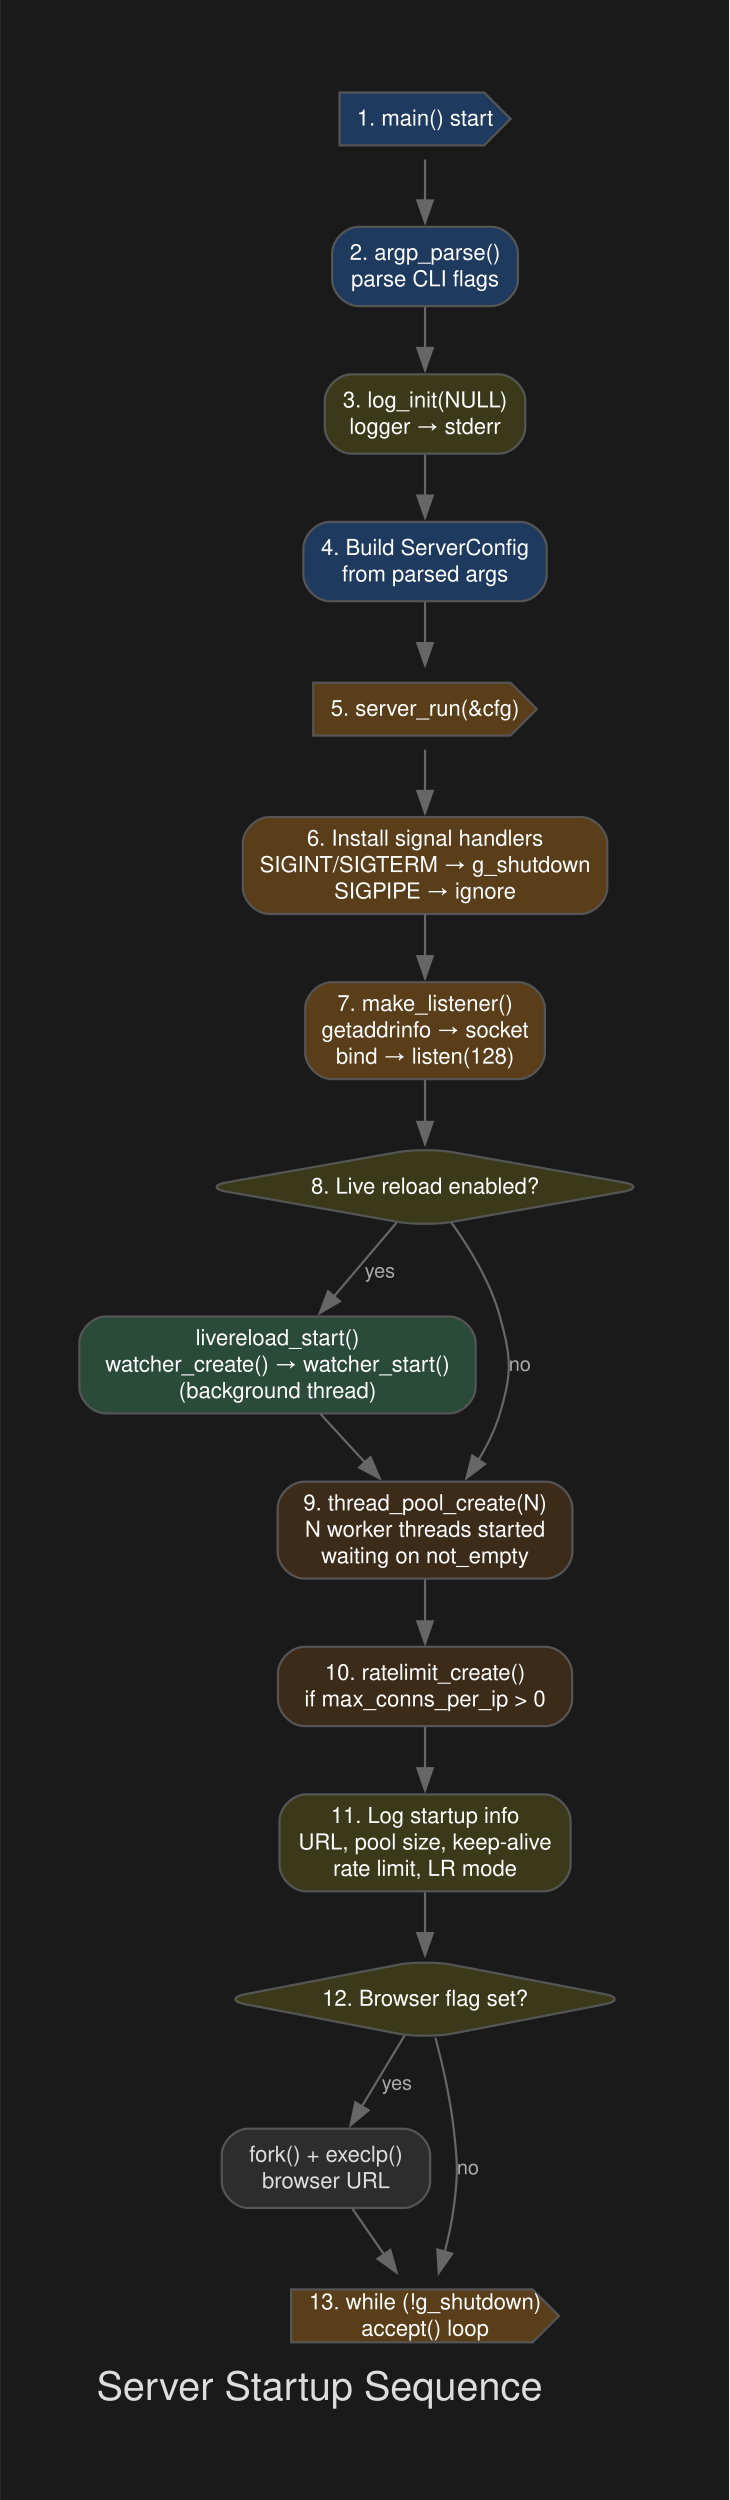
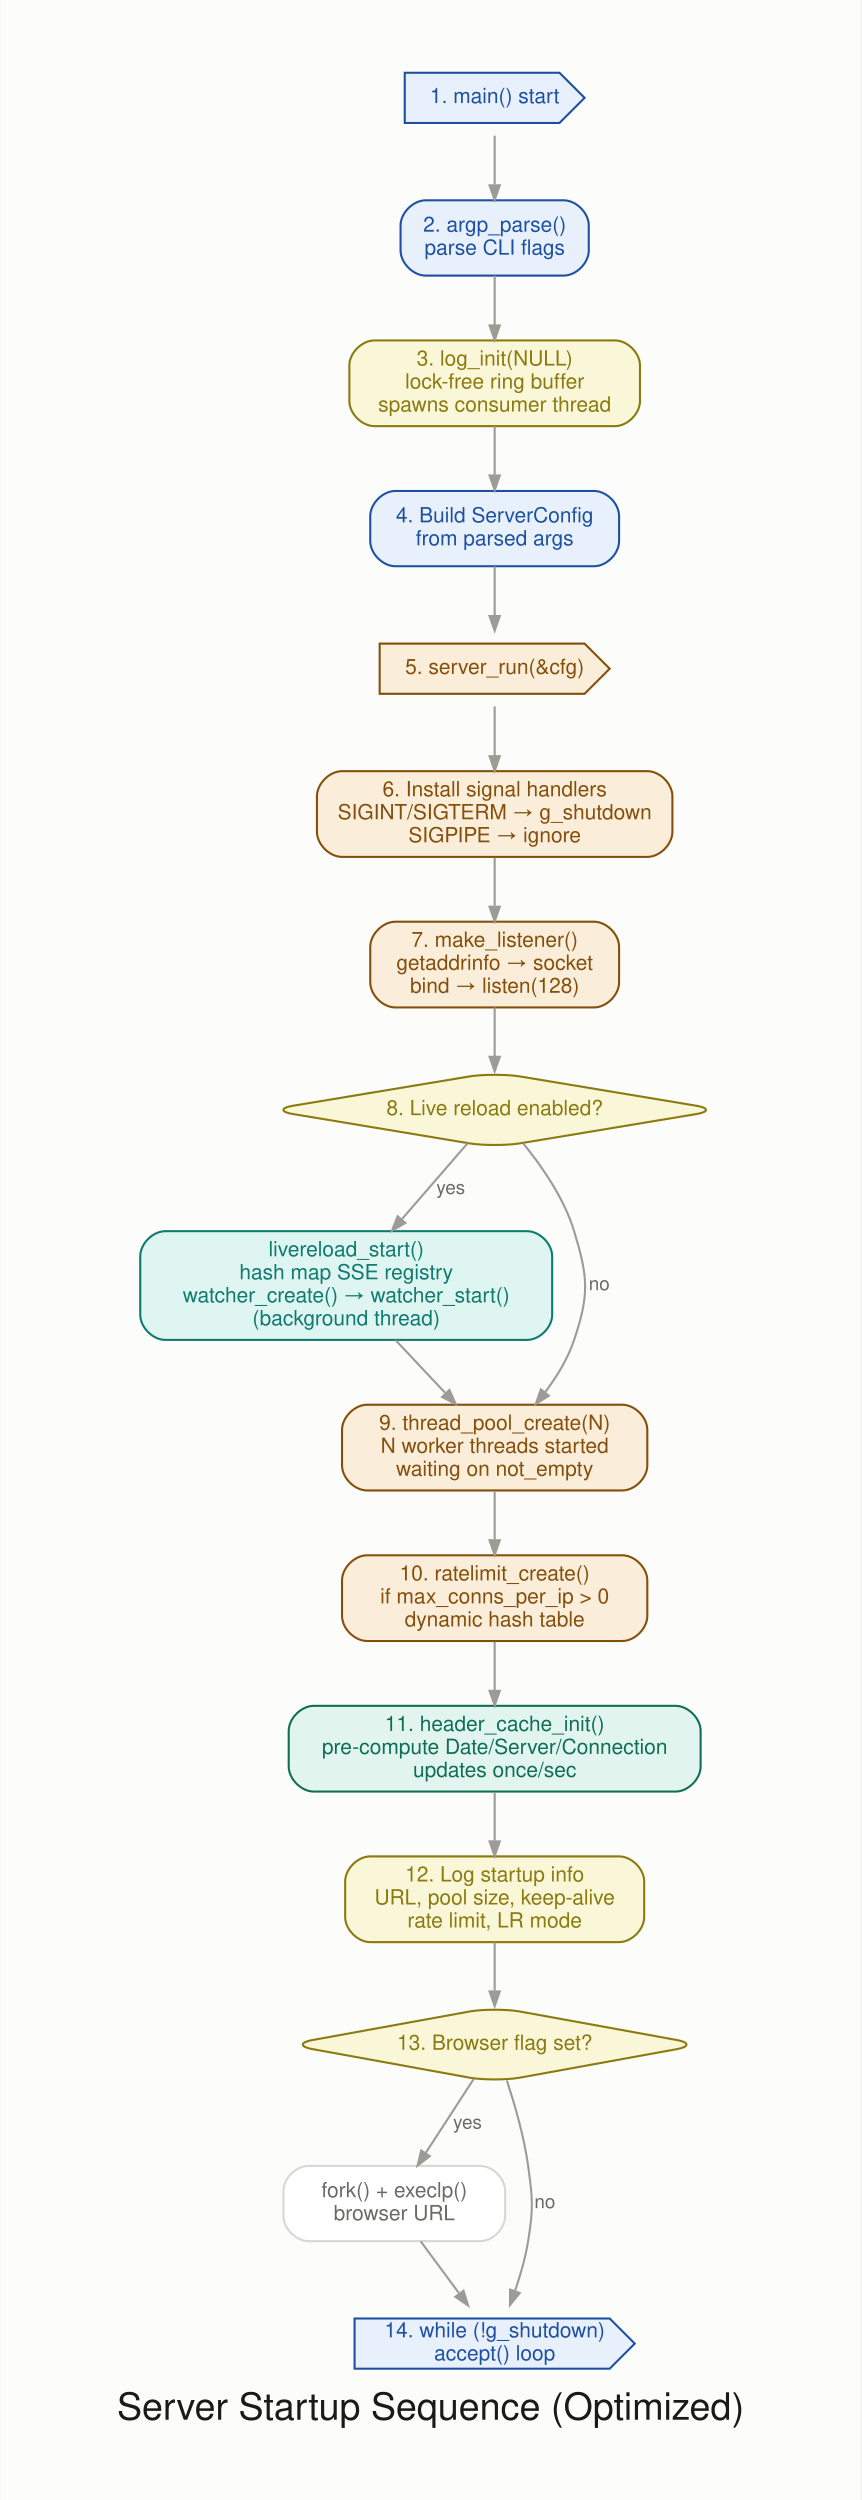
- <svg xmlns="http://www.w3.org/2000/svg" width="331pt" height="1135pt" viewBox="0.00 0.00 330.99 1135.20">
-   <g id="graph0" class="graph" transform="scale(1 1) rotate(0) translate(36 1099.2)">
-     <polygon fill="#1a1a1a" stroke="none" points="-36,36 -36,-1099.2 294.99,-1099.2 294.99,36 -36,36" />
-     <text text-anchor="middle" x="109.06" y="-9.4" font-family="Helvetica,sans-Serif" font-size="18.00" fill="#dddddd">Server Startup Sequence</text>
+ <svg xmlns="http://www.w3.org/2000/svg" width="412pt" height="1196pt" viewBox="0.00 0.00 411.60 1195.60">
+   <g id="graph0" class="graph" transform="scale(1 1) rotate(0) translate(28.8 1166.8)">
+     <polygon fill="#fcfcfb" stroke="transparent" points="-28.8,28.8 -28.8,-1166.8 382.8,-1166.8 382.8,28.8 -28.8,28.8" />
+     <text text-anchor="middle" x="177" y="-9.6" font-family="Helvetica,sans-Serif" font-size="18.00" fill="#1a1a1a">Server Startup Sequence (Optimized)</text>
    <g id="node1" class="node">
-       <polygon fill="#1e3a5f" stroke="#555555" points="183.81,-1057.2 118.13,-1057.2 118.13,-1033.2 183.81,-1033.2 195.81,-1045.2 183.81,-1057.2" />
-       <text text-anchor="middle" x="156.97" y="-1042.2" font-family="Helvetica,sans-Serif" font-size="10.00" fill="#ffffff">1. main() start</text>
+       <polygon fill="#e8f0fc" stroke="#1e50a2" points="238.64,-1132 164.64,-1132 164.64,-1108 238.64,-1108 250.64,-1120 238.64,-1132" />
+       <text text-anchor="middle" x="207.64" y="-1117.5" font-family="Helvetica,sans-Serif" font-size="10.00" fill="#1e50a2">1. main() start</text>
    </g>
    <g id="node2" class="node">
-       <path fill="#1e3a5f" stroke="#555555" d="M187.15,-996.2C187.15,-996.2 126.79,-996.2 126.79,-996.2 120.79,-996.2 114.79,-990.2 114.79,-984.2 114.79,-984.2 114.79,-972.2 114.79,-972.2 114.79,-966.2 120.79,-960.2 126.79,-960.2 126.79,-960.2 187.15,-960.2 187.15,-960.2 193.15,-960.2 199.15,-966.2 199.15,-972.2 199.15,-972.2 199.15,-984.2 199.15,-984.2 199.15,-990.2 193.15,-996.2 187.15,-996.2" />
-       <text text-anchor="middle" x="156.97" y="-981.2" font-family="Helvetica,sans-Serif" font-size="10.00" fill="#ffffff">2. argp_parse()</text>
-       <text text-anchor="middle" x="156.97" y="-969.2" font-family="Helvetica,sans-Serif" font-size="10.00" fill="#ffffff">parse CLI flags</text>
+       <path fill="#e8f0fc" stroke="#1e50a2" d="M240.64,-1071C240.64,-1071 174.64,-1071 174.64,-1071 168.64,-1071 162.64,-1065 162.64,-1059 162.64,-1059 162.64,-1047 162.64,-1047 162.64,-1041 168.64,-1035 174.64,-1035 174.64,-1035 240.64,-1035 240.64,-1035 246.64,-1035 252.64,-1041 252.64,-1047 252.64,-1047 252.64,-1059 252.64,-1059 252.64,-1065 246.64,-1071 240.64,-1071" />
+       <text text-anchor="middle" x="207.64" y="-1056" font-family="Helvetica,sans-Serif" font-size="10.00" fill="#1e50a2">2. argp_parse()</text>
+       <text text-anchor="middle" x="207.64" y="-1045" font-family="Helvetica,sans-Serif" font-size="10.00" fill="#1e50a2">parse CLI flags</text>
    </g>
    <g id="edge1" class="edge">
-       <path fill="none" stroke="#666666" d="M156.97,-1026.78C156.97,-1020.95 156.97,-1014.29 156.97,-1007.84" />
-       <polygon fill="#666666" stroke="#666666" points="160.47,-1008.18 156.97,-998.18 153.47,-1008.18 160.47,-1008.18" />
+       <path fill="none" stroke="#9c9b95" d="M207.64,-1101.92C207.64,-1094.81 207.64,-1086.42 207.64,-1078.66" />
+       <polygon fill="#9c9b95" stroke="#9c9b95" points="210.09,-1078.19 207.64,-1071.19 205.19,-1078.19 210.09,-1078.19" />
    </g>
    <g id="node3" class="node">
-       <path fill="#3a3a1a" stroke="#555555" d="M190.49,-929.2C190.49,-929.2 123.45,-929.2 123.45,-929.2 117.45,-929.2 111.45,-923.2 111.45,-917.2 111.45,-917.2 111.45,-905.2 111.45,-905.2 111.45,-899.2 117.45,-893.2 123.45,-893.2 123.45,-893.2 190.49,-893.2 190.49,-893.2 196.49,-893.2 202.49,-899.2 202.49,-905.2 202.49,-905.2 202.49,-917.2 202.49,-917.2 202.49,-923.2 196.49,-929.2 190.49,-929.2" />
-       <text text-anchor="middle" x="156.97" y="-914.2" font-family="Helvetica,sans-Serif" font-size="10.00" fill="#ffffff">3. log_init(NULL)</text>
-       <text text-anchor="middle" x="156.97" y="-902.2" font-family="Helvetica,sans-Serif" font-size="10.00" fill="#ffffff">logger → stderr</text>
+       <path fill="#faf6d8" stroke="#8a7a0f" d="M265.14,-1004C265.14,-1004 150.14,-1004 150.14,-1004 144.14,-1004 138.14,-998 138.14,-992 138.14,-992 138.14,-975 138.14,-975 138.14,-969 144.14,-963 150.14,-963 150.14,-963 265.14,-963 265.14,-963 271.14,-963 277.14,-969 277.14,-975 277.14,-975 277.14,-992 277.14,-992 277.14,-998 271.14,-1004 265.14,-1004" />
+       <text text-anchor="middle" x="207.64" y="-992" font-family="Helvetica,sans-Serif" font-size="10.00" fill="#8a7a0f">3. log_init(NULL)</text>
+       <text text-anchor="middle" x="207.64" y="-981" font-family="Helvetica,sans-Serif" font-size="10.00" fill="#8a7a0f">lock-free ring buffer</text>
+       <text text-anchor="middle" x="207.64" y="-970" font-family="Helvetica,sans-Serif" font-size="10.00" fill="#8a7a0f">spawns consumer thread</text>
    </g>
    <g id="edge2" class="edge">
-       <path fill="none" stroke="#666666" d="M156.97,-959.78C156.97,-953.95 156.97,-947.29 156.97,-940.84" />
-       <polygon fill="#666666" stroke="#666666" points="160.47,-941.18 156.97,-931.18 153.47,-941.18 160.47,-941.18" />
+       <path fill="none" stroke="#9c9b95" d="M207.64,-1034.97C207.64,-1027.79 207.64,-1019.26 207.64,-1011.28" />
+       <polygon fill="#9c9b95" stroke="#9c9b95" points="210.09,-1011.16 207.64,-1004.16 205.19,-1011.16 210.09,-1011.16" />
    </g>
    <g id="node4" class="node">
-       <path fill="#1e3a5f" stroke="#555555" d="M200.22,-862.2C200.22,-862.2 113.72,-862.2 113.72,-862.2 107.72,-862.2 101.72,-856.2 101.72,-850.2 101.72,-850.2 101.72,-838.2 101.72,-838.2 101.72,-832.2 107.72,-826.2 113.72,-826.2 113.72,-826.2 200.22,-826.2 200.22,-826.2 206.22,-826.2 212.22,-832.2 212.22,-838.2 212.22,-838.2 212.22,-850.2 212.22,-850.2 212.22,-856.2 206.22,-862.2 200.22,-862.2" />
-       <text text-anchor="middle" x="156.97" y="-847.2" font-family="Helvetica,sans-Serif" font-size="10.00" fill="#ffffff">4. Build ServerConfig</text>
-       <text text-anchor="middle" x="156.97" y="-835.2" font-family="Helvetica,sans-Serif" font-size="10.00" fill="#ffffff">from parsed args</text>
+       <path fill="#e8f0fc" stroke="#1e50a2" d="M255.14,-932C255.14,-932 160.14,-932 160.14,-932 154.14,-932 148.14,-926 148.14,-920 148.14,-920 148.14,-908 148.14,-908 148.14,-902 154.14,-896 160.14,-896 160.14,-896 255.14,-896 255.14,-896 261.14,-896 267.14,-902 267.14,-908 267.14,-908 267.14,-920 267.14,-920 267.14,-926 261.14,-932 255.14,-932" />
+       <text text-anchor="middle" x="207.64" y="-917" font-family="Helvetica,sans-Serif" font-size="10.00" fill="#1e50a2">4. Build ServerConfig</text>
+       <text text-anchor="middle" x="207.64" y="-906" font-family="Helvetica,sans-Serif" font-size="10.00" fill="#1e50a2">from parsed args</text>
    </g>
    <g id="edge3" class="edge">
-       <path fill="none" stroke="#666666" d="M156.97,-892.78C156.97,-886.95 156.97,-880.29 156.97,-873.84" />
-       <polygon fill="#666666" stroke="#666666" points="160.47,-874.18 156.97,-864.18 153.47,-874.18 160.47,-874.18" />
+       <path fill="none" stroke="#9c9b95" d="M207.64,-962.98C207.64,-955.73 207.64,-947.42 207.64,-939.77" />
+       <polygon fill="#9c9b95" stroke="#9c9b95" points="210.09,-939.41 207.64,-932.41 205.19,-939.41 210.09,-939.41" />
    </g>
    <g id="node5" class="node">
-       <polygon fill="#5a3e1a" stroke="#555555" points="195.76,-789.2 106.18,-789.2 106.18,-765.2 195.76,-765.2 207.76,-777.2 195.76,-789.2" />
-       <text text-anchor="middle" x="156.97" y="-774.2" font-family="Helvetica,sans-Serif" font-size="10.00" fill="#ffffff">5. server_run(&amp;cfg)</text>
+       <polygon fill="#faeeda" stroke="#854f0b" points="250.64,-859 152.64,-859 152.64,-835 250.64,-835 262.64,-847 250.64,-859" />
+       <text text-anchor="middle" x="207.64" y="-844.5" font-family="Helvetica,sans-Serif" font-size="10.00" fill="#854f0b">5. server_run(&amp;cfg)</text>
    </g>
    <g id="edge4" class="edge">
-       <path fill="none" stroke="#666666" d="M156.97,-825.78C156.97,-819.95 156.97,-813.29 156.97,-806.84" />
-       <polygon fill="#666666" stroke="#666666" points="160.47,-807.18 156.97,-797.18 153.47,-807.18 160.47,-807.18" />
+       <path fill="none" stroke="#9c9b95" d="M207.64,-895.92C207.64,-888.81 207.64,-880.42 207.64,-872.66" />
+       <polygon fill="#9c9b95" stroke="#9c9b95" points="210.09,-872.19 207.64,-865.19 205.19,-872.19 210.09,-872.19" />
    </g>
    <g id="node6" class="node">
-       <path fill="#5a3e1a" stroke="#555555" d="M227.72,-728.2C227.72,-728.2 86.22,-728.2 86.22,-728.2 80.22,-728.2 74.22,-722.2 74.22,-716.2 74.22,-716.2 74.22,-696.2 74.22,-696.2 74.22,-690.2 80.22,-684.2 86.22,-684.2 86.22,-684.2 227.72,-684.2 227.72,-684.2 233.72,-684.2 239.72,-690.2 239.72,-696.2 239.72,-696.2 239.72,-716.2 239.72,-716.2 239.72,-722.2 233.72,-728.2 227.72,-728.2" />
-       <text text-anchor="middle" x="156.97" y="-715.2" font-family="Helvetica,sans-Serif" font-size="10.00" fill="#ffffff">6. Install signal handlers</text>
-       <text text-anchor="middle" x="156.97" y="-703.2" font-family="Helvetica,sans-Serif" font-size="10.00" fill="#ffffff">SIGINT/SIGTERM → g_shutdown</text>
-       <text text-anchor="middle" x="156.97" y="-691.2" font-family="Helvetica,sans-Serif" font-size="10.00" fill="#ffffff">SIGPIPE → ignore</text>
+       <path fill="#faeeda" stroke="#854f0b" d="M280.64,-798C280.64,-798 134.64,-798 134.64,-798 128.64,-798 122.64,-792 122.64,-786 122.64,-786 122.64,-769 122.64,-769 122.64,-763 128.64,-757 134.64,-757 134.64,-757 280.64,-757 280.64,-757 286.64,-757 292.64,-763 292.64,-769 292.64,-769 292.64,-786 292.64,-786 292.64,-792 286.64,-798 280.64,-798" />
+       <text text-anchor="middle" x="207.64" y="-786" font-family="Helvetica,sans-Serif" font-size="10.00" fill="#854f0b">6. Install signal handlers</text>
+       <text text-anchor="middle" x="207.64" y="-775" font-family="Helvetica,sans-Serif" font-size="10.00" fill="#854f0b">SIGINT/SIGTERM → g_shutdown</text>
+       <text text-anchor="middle" x="207.64" y="-764" font-family="Helvetica,sans-Serif" font-size="10.00" fill="#854f0b">SIGPIPE → ignore</text>
    </g>
    <g id="edge5" class="edge">
-       <path fill="none" stroke="#666666" d="M156.97,-758.79C156.97,-753.05 156.97,-746.47 156.97,-739.97" />
-       <polygon fill="#666666" stroke="#666666" points="160.47,-740.07 156.97,-730.07 153.47,-740.07 160.47,-740.07" />
+       <path fill="none" stroke="#9c9b95" d="M207.64,-828.97C207.64,-821.79 207.64,-813.26 207.64,-805.28" />
+       <polygon fill="#9c9b95" stroke="#9c9b95" points="210.09,-805.16 207.64,-798.16 205.19,-805.16 210.09,-805.16" />
    </g>
    <g id="node7" class="node">
-       <path fill="#5a3e1a" stroke="#555555" d="M199.39,-653.2C199.39,-653.2 114.55,-653.2 114.55,-653.2 108.55,-653.2 102.55,-647.2 102.55,-641.2 102.55,-641.2 102.55,-621.2 102.55,-621.2 102.55,-615.2 108.55,-609.2 114.55,-609.2 114.55,-609.2 199.39,-609.2 199.39,-609.2 205.39,-609.2 211.39,-615.2 211.39,-621.2 211.39,-621.2 211.39,-641.2 211.39,-641.2 211.39,-647.2 205.39,-653.2 199.39,-653.2" />
-       <text text-anchor="middle" x="156.97" y="-640.2" font-family="Helvetica,sans-Serif" font-size="10.00" fill="#ffffff">7. make_listener()</text>
-       <text text-anchor="middle" x="156.97" y="-628.2" font-family="Helvetica,sans-Serif" font-size="10.00" fill="#ffffff">getaddrinfo → socket</text>
-       <text text-anchor="middle" x="156.97" y="-616.2" font-family="Helvetica,sans-Serif" font-size="10.00" fill="#ffffff">bind → listen(128)</text>
+       <path fill="#faeeda" stroke="#854f0b" d="M255.14,-726C255.14,-726 160.14,-726 160.14,-726 154.14,-726 148.14,-720 148.14,-714 148.14,-714 148.14,-697 148.14,-697 148.14,-691 154.14,-685 160.14,-685 160.14,-685 255.14,-685 255.14,-685 261.14,-685 267.14,-691 267.14,-697 267.14,-697 267.14,-714 267.14,-714 267.14,-720 261.14,-726 255.14,-726" />
+       <text text-anchor="middle" x="207.64" y="-714" font-family="Helvetica,sans-Serif" font-size="10.00" fill="#854f0b">7. make_listener()</text>
+       <text text-anchor="middle" x="207.64" y="-703" font-family="Helvetica,sans-Serif" font-size="10.00" fill="#854f0b">getaddrinfo → socket</text>
+       <text text-anchor="middle" x="207.64" y="-692" font-family="Helvetica,sans-Serif" font-size="10.00" fill="#854f0b">bind → listen(128)</text>
    </g>
    <g id="edge6" class="edge">
-       <path fill="none" stroke="#666666" d="M156.97,-684.09C156.97,-678.08 156.97,-671.41 156.97,-664.89" />
-       <polygon fill="#666666" stroke="#666666" points="160.47,-665.03 156.97,-655.03 153.47,-665.03 160.47,-665.03" />
+       <path fill="none" stroke="#9c9b95" d="M207.64,-756.63C207.64,-749.47 207.64,-741.28 207.64,-733.61" />
+       <polygon fill="#9c9b95" stroke="#9c9b95" points="210.09,-733.18 207.64,-726.18 205.19,-733.18 210.09,-733.18" />
    </g>
    <g id="node8" class="node">
-       <path fill="#3a3a1a" stroke="#555555" d="M145.15,-576.12C145.15,-576.12 66.76,-562.28 66.76,-562.28 60.85,-561.24 60.85,-559.16 66.76,-558.12 66.76,-558.12 145.15,-544.28 145.15,-544.28 151.06,-543.24 162.88,-543.24 168.79,-544.28 168.79,-544.28 247.18,-558.12 247.18,-558.12 253.09,-559.16 253.09,-561.24 247.18,-562.28 247.18,-562.28 168.79,-576.12 168.79,-576.12 162.88,-577.16 151.06,-577.16 145.15,-576.12" />
-       <text text-anchor="middle" x="156.97" y="-557.2" font-family="Helvetica,sans-Serif" font-size="10.00" fill="#ffffff">8. Live reload enabled?</text>
+       <path fill="#faf6d8" stroke="#8a7a0f" d="M195.8,-652.04C195.8,-652.04 111.03,-637.96 111.03,-637.96 105.11,-636.98 105.11,-635.02 111.03,-634.04 111.03,-634.04 195.8,-619.96 195.8,-619.96 201.72,-618.98 213.56,-618.98 219.48,-619.96 219.48,-619.96 304.25,-634.04 304.25,-634.04 310.17,-635.02 310.17,-636.98 304.25,-637.96 304.25,-637.96 219.48,-652.04 219.48,-652.04 213.56,-653.02 201.72,-653.02 195.8,-652.04" />
+       <text text-anchor="middle" x="207.64" y="-633.5" font-family="Helvetica,sans-Serif" font-size="10.00" fill="#8a7a0f">8. Live reload enabled?</text>
    </g>
    <g id="edge7" class="edge">
-       <path fill="none" stroke="#666666" d="M156.97,-608.75C156.97,-602.61 156.97,-595.84 156.97,-589.37" />
-       <polygon fill="#666666" stroke="#666666" points="160.47,-589.78 156.97,-579.78 153.47,-589.78 160.47,-589.78" />
+       <path fill="none" stroke="#9c9b95" d="M207.64,-684.98C207.64,-677.73 207.64,-669.42 207.64,-661.77" />
+       <polygon fill="#9c9b95" stroke="#9c9b95" points="210.09,-661.41 207.64,-654.41 205.19,-661.41 210.09,-661.41" />
    </g>
    <g id="node9" class="node">
-       <path fill="#2a4a3a" stroke="#555555" d="M167.94,-501.4C167.94,-501.4 12,-501.4 12,-501.4 6,-501.4 0,-495.4 0,-489.4 0,-489.4 0,-469.4 0,-469.4 0,-463.4 6,-457.4 12,-457.4 12,-457.4 167.94,-457.4 167.94,-457.4 173.94,-457.4 179.94,-463.4 179.94,-469.4 179.94,-469.4 179.94,-489.4 179.94,-489.4 179.94,-495.4 173.94,-501.4 167.94,-501.4" />
-       <text text-anchor="middle" x="89.97" y="-488.4" font-family="Helvetica,sans-Serif" font-size="10.00" fill="#ffffff">   livereload_start()</text>
-       <text text-anchor="middle" x="89.97" y="-476.4" font-family="Helvetica,sans-Serif" font-size="10.00" fill="#ffffff">   watcher_create() → watcher_start()</text>
-       <text text-anchor="middle" x="89.97" y="-464.4" font-family="Helvetica,sans-Serif" font-size="10.00" fill="#ffffff">   (background thread)</text>
+       <path fill="#dff5f2" stroke="#0f7a6e" d="M223.14,-578C223.14,-578 50.14,-578 50.14,-578 44.14,-578 38.14,-572 38.14,-566 38.14,-566 38.14,-538 38.14,-538 38.14,-532 44.14,-526 50.14,-526 50.14,-526 223.14,-526 223.14,-526 229.14,-526 235.14,-532 235.14,-538 235.14,-538 235.14,-566 235.14,-566 235.14,-572 229.14,-578 223.14,-578" />
+       <text text-anchor="middle" x="136.64" y="-566" font-family="Helvetica,sans-Serif" font-size="10.00" fill="#0f7a6e">   livereload_start()</text>
+       <text text-anchor="middle" x="136.64" y="-555" font-family="Helvetica,sans-Serif" font-size="10.00" fill="#0f7a6e">   hash map SSE registry</text>
+       <text text-anchor="middle" x="136.64" y="-544" font-family="Helvetica,sans-Serif" font-size="10.00" fill="#0f7a6e">   watcher_create() → watcher_start()</text>
+       <text text-anchor="middle" x="136.64" y="-533" font-family="Helvetica,sans-Serif" font-size="10.00" fill="#0f7a6e">   (background thread)</text>
    </g>
    <g id="edge8" class="edge">
-       <path fill="none" stroke="#666666" d="M144.05,-544.01C135.93,-534.46 125.18,-521.81 115.4,-510.3" />
-       <polygon fill="#666666" stroke="#666666" points="118.29,-508.31 109.15,-502.96 112.96,-512.84 118.29,-508.31" />
-       <text text-anchor="middle" x="136.47" y="-519.1" font-family="Helvetica,sans-Serif" font-size="9.00" fill="#aaaaaa">yes</text>
+       <path fill="none" stroke="#9c9b95" d="M194.62,-619.96C185.87,-609.86 174.02,-596.18 163.32,-583.82" />
+       <polygon fill="#9c9b95" stroke="#9c9b95" points="164.94,-581.94 158.5,-578.25 161.23,-585.15 164.94,-581.94" />
+       <text text-anchor="middle" x="186.64" y="-595.8" font-family="Helvetica,sans-Serif" font-size="9.00" fill="#6b6a66">yes</text>
    </g>
    <g id="node10" class="node">
-       <path fill="#3d2b1a" stroke="#555555" d="M211.88,-426.4C211.88,-426.4 102.06,-426.4 102.06,-426.4 96.06,-426.4 90.06,-420.4 90.06,-414.4 90.06,-414.4 90.06,-394.4 90.06,-394.4 90.06,-388.4 96.06,-382.4 102.06,-382.4 102.06,-382.4 211.88,-382.4 211.88,-382.4 217.88,-382.4 223.88,-388.4 223.88,-394.4 223.88,-394.4 223.88,-414.4 223.88,-414.4 223.88,-420.4 217.88,-426.4 211.88,-426.4" />
-       <text text-anchor="middle" x="156.97" y="-413.4" font-family="Helvetica,sans-Serif" font-size="10.00" fill="#ffffff">9. thread_pool_create(N)</text>
-       <text text-anchor="middle" x="156.97" y="-401.4" font-family="Helvetica,sans-Serif" font-size="10.00" fill="#ffffff">   N worker threads started</text>
-       <text text-anchor="middle" x="156.97" y="-389.4" font-family="Helvetica,sans-Serif" font-size="10.00" fill="#ffffff">   waiting on not_empty</text>
+       <path fill="#faeeda" stroke="#854f0b" d="M268.64,-495C268.64,-495 146.64,-495 146.64,-495 140.64,-495 134.64,-489 134.64,-483 134.64,-483 134.64,-466 134.64,-466 134.64,-460 140.64,-454 146.64,-454 146.64,-454 268.64,-454 268.64,-454 274.64,-454 280.64,-460 280.64,-466 280.64,-466 280.64,-483 280.64,-483 280.64,-489 274.64,-495 268.64,-495" />
+       <text text-anchor="middle" x="207.64" y="-483" font-family="Helvetica,sans-Serif" font-size="10.00" fill="#854f0b">9. thread_pool_create(N)</text>
+       <text text-anchor="middle" x="207.64" y="-472" font-family="Helvetica,sans-Serif" font-size="10.00" fill="#854f0b">   N worker threads started</text>
+       <text text-anchor="middle" x="207.64" y="-461" font-family="Helvetica,sans-Serif" font-size="10.00" fill="#854f0b">   waiting on not_empty</text>
    </g>
    <g id="edge9" class="edge">
-       <path fill="none" stroke="#666666" d="M168.95,-544.04C176.92,-532.94 186.69,-517.13 190.97,-501.4 196.11,-482.53 196.55,-476.14 190.97,-457.4 188.78,-450.04 185.17,-442.75 181.11,-436.06" />
-       <polygon fill="#666666" stroke="#666666" points="184.22,-434.42 175.78,-428.01 178.39,-438.28 184.22,-434.42" />
-       <text text-anchor="middle" x="200" y="-476.7" font-family="Helvetica,sans-Serif" font-size="9.00" fill="#aaaaaa">no</text>
+       <path fill="none" stroke="#9c9b95" d="M221.38,-619.85C230.21,-609.04 240.88,-593.71 245.64,-578 252.34,-555.88 252.96,-547.92 245.64,-526 242.64,-517.04 237.37,-508.4 231.68,-500.88" />
+       <polygon fill="#9c9b95" stroke="#9c9b95" points="233.56,-499.3 227.29,-495.35 229.73,-502.35 233.56,-499.3" />
+       <text text-anchor="middle" x="257.64" y="-549.8" font-family="Helvetica,sans-Serif" font-size="9.00" fill="#6b6a66">no</text>
    </g>
    <g id="edge10" class="edge">
-       <path fill="none" stroke="#666666" d="M109.35,-457.29C115.68,-450.38 122.84,-442.59 129.65,-435.17" />
-       <polygon fill="#666666" stroke="#666666" points="132.2,-437.57 136.38,-427.84 127.04,-432.84 132.2,-437.57" />
+       <path fill="none" stroke="#9c9b95" d="M160.28,-525.86C167.88,-517.77 176.31,-508.82 183.92,-500.72" />
+       <polygon fill="#9c9b95" stroke="#9c9b95" points="186.02,-502.06 189.04,-495.28 182.46,-498.7 186.02,-502.06" />
    </g>
    <g id="node11" class="node">
-       <path fill="#3d2b1a" stroke="#555555" d="M211.75,-351.4C211.75,-351.4 102.19,-351.4 102.19,-351.4 96.19,-351.4 90.19,-345.4 90.19,-339.4 90.19,-339.4 90.19,-327.4 90.19,-327.4 90.19,-321.4 96.19,-315.4 102.19,-315.4 102.19,-315.4 211.75,-315.4 211.75,-315.4 217.75,-315.4 223.75,-321.4 223.75,-327.4 223.75,-327.4 223.75,-339.4 223.75,-339.4 223.75,-345.4 217.75,-351.4 211.75,-351.4" />
-       <text text-anchor="middle" x="156.97" y="-336.4" font-family="Helvetica,sans-Serif" font-size="10.00" fill="#ffffff">10. ratelimit_create()</text>
-       <text text-anchor="middle" x="156.97" y="-324.4" font-family="Helvetica,sans-Serif" font-size="10.00" fill="#ffffff">   if max_conns_per_ip &gt; 0</text>
+       <path fill="#faeeda" stroke="#854f0b" d="M268.64,-423C268.64,-423 146.64,-423 146.64,-423 140.64,-423 134.64,-417 134.64,-411 134.64,-411 134.64,-394 134.64,-394 134.64,-388 140.64,-382 146.64,-382 146.64,-382 268.64,-382 268.64,-382 274.64,-382 280.64,-388 280.64,-394 280.64,-394 280.64,-411 280.64,-411 280.64,-417 274.64,-423 268.64,-423" />
+       <text text-anchor="middle" x="207.64" y="-411" font-family="Helvetica,sans-Serif" font-size="10.00" fill="#854f0b">10. ratelimit_create()</text>
+       <text text-anchor="middle" x="207.64" y="-400" font-family="Helvetica,sans-Serif" font-size="10.00" fill="#854f0b">   if max_conns_per_ip &gt; 0</text>
+       <text text-anchor="middle" x="207.64" y="-389" font-family="Helvetica,sans-Serif" font-size="10.00" fill="#854f0b">dynamic hash table</text>
    </g>
    <g id="edge11" class="edge">
-       <path fill="none" stroke="#666666" d="M156.97,-381.95C156.97,-375.81 156.97,-369.04 156.97,-362.57" />
-       <polygon fill="#666666" stroke="#666666" points="160.47,-362.98 156.97,-352.98 153.47,-362.98 160.47,-362.98" />
+       <path fill="none" stroke="#9c9b95" d="M207.64,-453.63C207.64,-446.47 207.64,-438.28 207.64,-430.61" />
+       <polygon fill="#9c9b95" stroke="#9c9b95" points="210.09,-430.18 207.64,-423.18 205.19,-430.18 210.09,-430.18" />
    </g>
    <g id="node12" class="node">
-       <path fill="#3a3a1a" stroke="#555555" d="M211.05,-284.4C211.05,-284.4 102.89,-284.4 102.89,-284.4 96.89,-284.4 90.89,-278.4 90.89,-272.4 90.89,-272.4 90.89,-252.4 90.89,-252.4 90.89,-246.4 96.89,-240.4 102.89,-240.4 102.89,-240.4 211.05,-240.4 211.05,-240.4 217.05,-240.4 223.05,-246.4 223.05,-252.4 223.05,-252.4 223.05,-272.4 223.05,-272.4 223.05,-278.4 217.05,-284.4 211.05,-284.4" />
-       <text text-anchor="middle" x="156.97" y="-271.4" font-family="Helvetica,sans-Serif" font-size="10.00" fill="#ffffff">11. Log startup info</text>
-       <text text-anchor="middle" x="156.97" y="-259.4" font-family="Helvetica,sans-Serif" font-size="10.00" fill="#ffffff">URL, pool size, keep-alive</text>
-       <text text-anchor="middle" x="156.97" y="-247.4" font-family="Helvetica,sans-Serif" font-size="10.00" fill="#ffffff">rate limit, LR mode</text>
+       <path fill="#e1f5ee" stroke="#0f6e56" d="M294.14,-351C294.14,-351 121.14,-351 121.14,-351 115.14,-351 109.14,-345 109.14,-339 109.14,-339 109.14,-322 109.14,-322 109.14,-316 115.14,-310 121.14,-310 121.14,-310 294.14,-310 294.14,-310 300.14,-310 306.14,-316 306.14,-322 306.14,-322 306.14,-339 306.14,-339 306.14,-345 300.14,-351 294.14,-351" />
+       <text text-anchor="middle" x="207.64" y="-339" font-family="Helvetica,sans-Serif" font-size="10.00" fill="#0f6e56">11. header_cache_init()</text>
+       <text text-anchor="middle" x="207.64" y="-328" font-family="Helvetica,sans-Serif" font-size="10.00" fill="#0f6e56">pre-compute Date/Server/Connection</text>
+       <text text-anchor="middle" x="207.64" y="-317" font-family="Helvetica,sans-Serif" font-size="10.00" fill="#0f6e56">updates once/sec</text>
    </g>
    <g id="edge12" class="edge">
-       <path fill="none" stroke="#666666" d="M156.97,-314.99C156.97,-309.25 156.97,-302.67 156.97,-296.17" />
-       <polygon fill="#666666" stroke="#666666" points="160.47,-296.27 156.97,-286.27 153.47,-296.27 160.47,-296.27" />
+       <path fill="none" stroke="#9c9b95" d="M207.64,-381.63C207.64,-374.47 207.64,-366.28 207.64,-358.61" />
+       <polygon fill="#9c9b95" stroke="#9c9b95" points="210.09,-358.18 207.64,-351.18 205.19,-358.18 210.09,-358.18" />
    </g>
    <g id="node13" class="node">
-       <path fill="#3a3a1a" stroke="#555555" d="M145.19,-207.13C145.19,-207.13 75.26,-193.67 75.26,-193.67 69.37,-192.53 69.37,-190.27 75.26,-189.13 75.26,-189.13 145.19,-175.67 145.19,-175.67 151.08,-174.53 162.86,-174.53 168.75,-175.67 168.75,-175.67 238.68,-189.13 238.68,-189.13 244.57,-190.27 244.57,-192.53 238.68,-193.67 238.68,-193.67 168.75,-207.13 168.75,-207.13 162.86,-208.27 151.08,-208.27 145.19,-207.13" />
-       <text text-anchor="middle" x="156.97" y="-188.4" font-family="Helvetica,sans-Serif" font-size="10.00" fill="#ffffff">12. Browser flag set?</text>
+       <path fill="#faf6d8" stroke="#8a7a0f" d="M267.14,-279C267.14,-279 148.14,-279 148.14,-279 142.14,-279 136.14,-273 136.14,-267 136.14,-267 136.14,-250 136.14,-250 136.14,-244 142.14,-238 148.14,-238 148.14,-238 267.14,-238 267.14,-238 273.14,-238 279.14,-244 279.14,-250 279.14,-250 279.14,-267 279.14,-267 279.14,-273 273.14,-279 267.14,-279" />
+       <text text-anchor="middle" x="207.64" y="-267" font-family="Helvetica,sans-Serif" font-size="10.00" fill="#8a7a0f">12. Log startup info</text>
+       <text text-anchor="middle" x="207.64" y="-256" font-family="Helvetica,sans-Serif" font-size="10.00" fill="#8a7a0f">URL, pool size, keep-alive</text>
+       <text text-anchor="middle" x="207.64" y="-245" font-family="Helvetica,sans-Serif" font-size="10.00" fill="#8a7a0f">rate limit, LR mode</text>
    </g>
    <g id="edge13" class="edge">
-       <path fill="none" stroke="#666666" d="M156.97,-239.95C156.97,-234.06 156.97,-227.59 156.97,-221.36" />
-       <polygon fill="#666666" stroke="#666666" points="160.47,-221.42 156.97,-211.42 153.47,-221.42 160.47,-221.42" />
+       <path fill="none" stroke="#9c9b95" d="M207.64,-309.63C207.64,-302.47 207.64,-294.28 207.64,-286.61" />
+       <polygon fill="#9c9b95" stroke="#9c9b95" points="210.09,-286.18 207.64,-279.18 205.19,-286.18 210.09,-286.18" />
    </g>
    <g id="node14" class="node">
-       <path fill="#2d2d2d" stroke="#555555" d="M147.28,-132.6C147.28,-132.6 76.66,-132.6 76.66,-132.6 70.66,-132.6 64.66,-126.6 64.66,-120.6 64.66,-120.6 64.66,-108.6 64.66,-108.6 64.66,-102.6 70.66,-96.6 76.66,-96.6 76.66,-96.6 147.28,-96.6 147.28,-96.6 153.28,-96.6 159.28,-102.6 159.28,-108.6 159.28,-108.6 159.28,-120.6 159.28,-120.6 159.28,-126.6 153.28,-132.6 147.28,-132.6" />
-       <text text-anchor="middle" x="111.97" y="-117.6" font-family="Helvetica,sans-Serif" font-size="10.00" fill="#dddddd">   fork() + execlp()</text>
-       <text text-anchor="middle" x="111.97" y="-105.6" font-family="Helvetica,sans-Serif" font-size="10.00" fill="#dddddd">   browser URL</text>
+       <path fill="#faf6d8" stroke="#8a7a0f" d="M195.83,-204.86C195.83,-204.86 120.31,-191.14 120.31,-191.14 114.41,-190.07 114.41,-187.93 120.31,-186.86 120.31,-186.86 195.83,-173.14 195.83,-173.14 201.73,-172.07 213.54,-172.07 219.44,-173.14 219.44,-173.14 294.96,-186.86 294.96,-186.86 300.87,-187.93 300.87,-190.07 294.96,-191.14 294.96,-191.14 219.44,-204.86 219.44,-204.86 213.54,-205.93 201.73,-205.93 195.83,-204.86" />
+       <text text-anchor="middle" x="207.64" y="-186.5" font-family="Helvetica,sans-Serif" font-size="10.00" fill="#8a7a0f">13. Browser flag set?</text>
    </g>
    <g id="edge14" class="edge">
-       <path fill="none" stroke="#666666" d="M147.65,-174.9C142.07,-165.63 134.82,-153.58 128.31,-142.77" />
-       <polygon fill="#666666" stroke="#666666" points="131.32,-140.97 123.16,-134.21 125.32,-144.58 131.32,-140.97" />
-       <text text-anchor="middle" x="144.17" y="-150.3" font-family="Helvetica,sans-Serif" font-size="9.00" fill="#aaaaaa">yes</text>
+       <path fill="none" stroke="#9c9b95" d="M207.64,-237.98C207.64,-230.73 207.64,-222.42 207.64,-214.77" />
+       <polygon fill="#9c9b95" stroke="#9c9b95" points="210.09,-214.41 207.64,-207.41 205.19,-214.41 210.09,-214.41" />
    </g>
    <g id="node15" class="node">
-       <polygon fill="#5a3e1a" stroke="#555555" points="205.78,-59.6 96.16,-59.6 96.16,-35.6 205.78,-35.6 217.78,-47.6 205.78,-59.6" />
-       <text text-anchor="middle" x="156.97" y="-50.6" font-family="Helvetica,sans-Serif" font-size="10.00" fill="#ffffff">13. while (!g_shutdown)</text>
-       <text text-anchor="middle" x="156.97" y="-38.6" font-family="Helvetica,sans-Serif" font-size="10.00" fill="#ffffff">   accept() loop</text>
+       <path fill="#ffffff" stroke="#d8d7d2" d="M200.64,-131C200.64,-131 118.64,-131 118.64,-131 112.64,-131 106.64,-125 106.64,-119 106.64,-119 106.64,-107 106.64,-107 106.64,-101 112.64,-95 118.64,-95 118.64,-95 200.64,-95 200.64,-95 206.64,-95 212.64,-101 212.64,-107 212.64,-107 212.64,-119 212.64,-119 212.64,-125 206.64,-131 200.64,-131" />
+       <text text-anchor="middle" x="159.64" y="-116" font-family="Helvetica,sans-Serif" font-size="10.00" fill="#6b6a66">   fork() + execlp()</text>
+       <text text-anchor="middle" x="159.64" y="-105" font-family="Helvetica,sans-Serif" font-size="10.00" fill="#6b6a66">   browser URL</text>
    </g>
    <g id="edge15" class="edge">
-       <path fill="none" stroke="#666666" d="M161.71,-173.87C164.75,-162.4 168.4,-146.71 169.97,-132.6 171.74,-116.7 172.08,-112.46 169.97,-96.6 169.1,-90.07 167.6,-83.18 165.91,-76.71" />
-       <polygon fill="#666666" stroke="#666666" points="169.3,-75.82 163.2,-67.16 162.57,-77.74 169.3,-75.82" />
-       <text text-anchor="middle" x="176.43" y="-111.9" font-family="Helvetica,sans-Serif" font-size="9.00" fill="#aaaaaa">no</text>
+       <path fill="none" stroke="#9c9b95" d="M197.69,-172.67C191.07,-162.45 182.23,-148.83 174.74,-137.29" />
+       <polygon fill="#9c9b95" stroke="#9c9b95" points="176.61,-135.66 170.75,-131.12 172.5,-138.33 176.61,-135.66" />
+       <text text-anchor="middle" x="194.64" y="-148.8" font-family="Helvetica,sans-Serif" font-size="9.00" fill="#6b6a66">yes</text>
+     </g>
+     <g id="node16" class="node">
+       <polygon fill="#e8f0fc" stroke="#1e50a2" points="262.64,-58 140.64,-58 140.64,-34 262.64,-34 274.64,-46 262.64,-58" />
+       <text text-anchor="middle" x="207.64" y="-49" font-family="Helvetica,sans-Serif" font-size="10.00" fill="#1e50a2">14. while (!g_shutdown)</text>
+       <text text-anchor="middle" x="207.64" y="-38" font-family="Helvetica,sans-Serif" font-size="10.00" fill="#1e50a2">   accept() loop</text>
    </g>
    <g id="edge16" class="edge">
-       <path fill="none" stroke="#666666" d="M124.03,-96.18C128.47,-89.77 133.6,-82.35 138.48,-75.31" />
-       <polygon fill="#666666" stroke="#666666" points="141.2,-77.53 144.02,-67.31 135.45,-73.54 141.2,-77.53" />
+       <path fill="none" stroke="#9c9b95" d="M213.47,-171.79C217.2,-160.52 221.7,-145.05 223.64,-131 225.82,-115.15 226.2,-110.79 223.64,-95 222.35,-87.03 219.92,-78.6 217.34,-71.07" />
+       <polygon fill="#9c9b95" stroke="#9c9b95" points="219.63,-70.2 214.96,-64.44 215.02,-71.85 219.63,-70.2" />
+       <text text-anchor="middle" x="231.64" y="-110.8" font-family="Helvetica,sans-Serif" font-size="9.00" fill="#6b6a66">no</text>
+     </g>
+     <g id="edge17" class="edge">
+       <path fill="none" stroke="#9c9b95" d="M172.25,-94.92C177.83,-87.37 184.47,-78.37 190.49,-70.22" />
+       <polygon fill="#9c9b95" stroke="#9c9b95" points="192.76,-71.28 194.94,-64.19 188.81,-68.37 192.76,-71.28" />
    </g>
  </g>
</svg>
